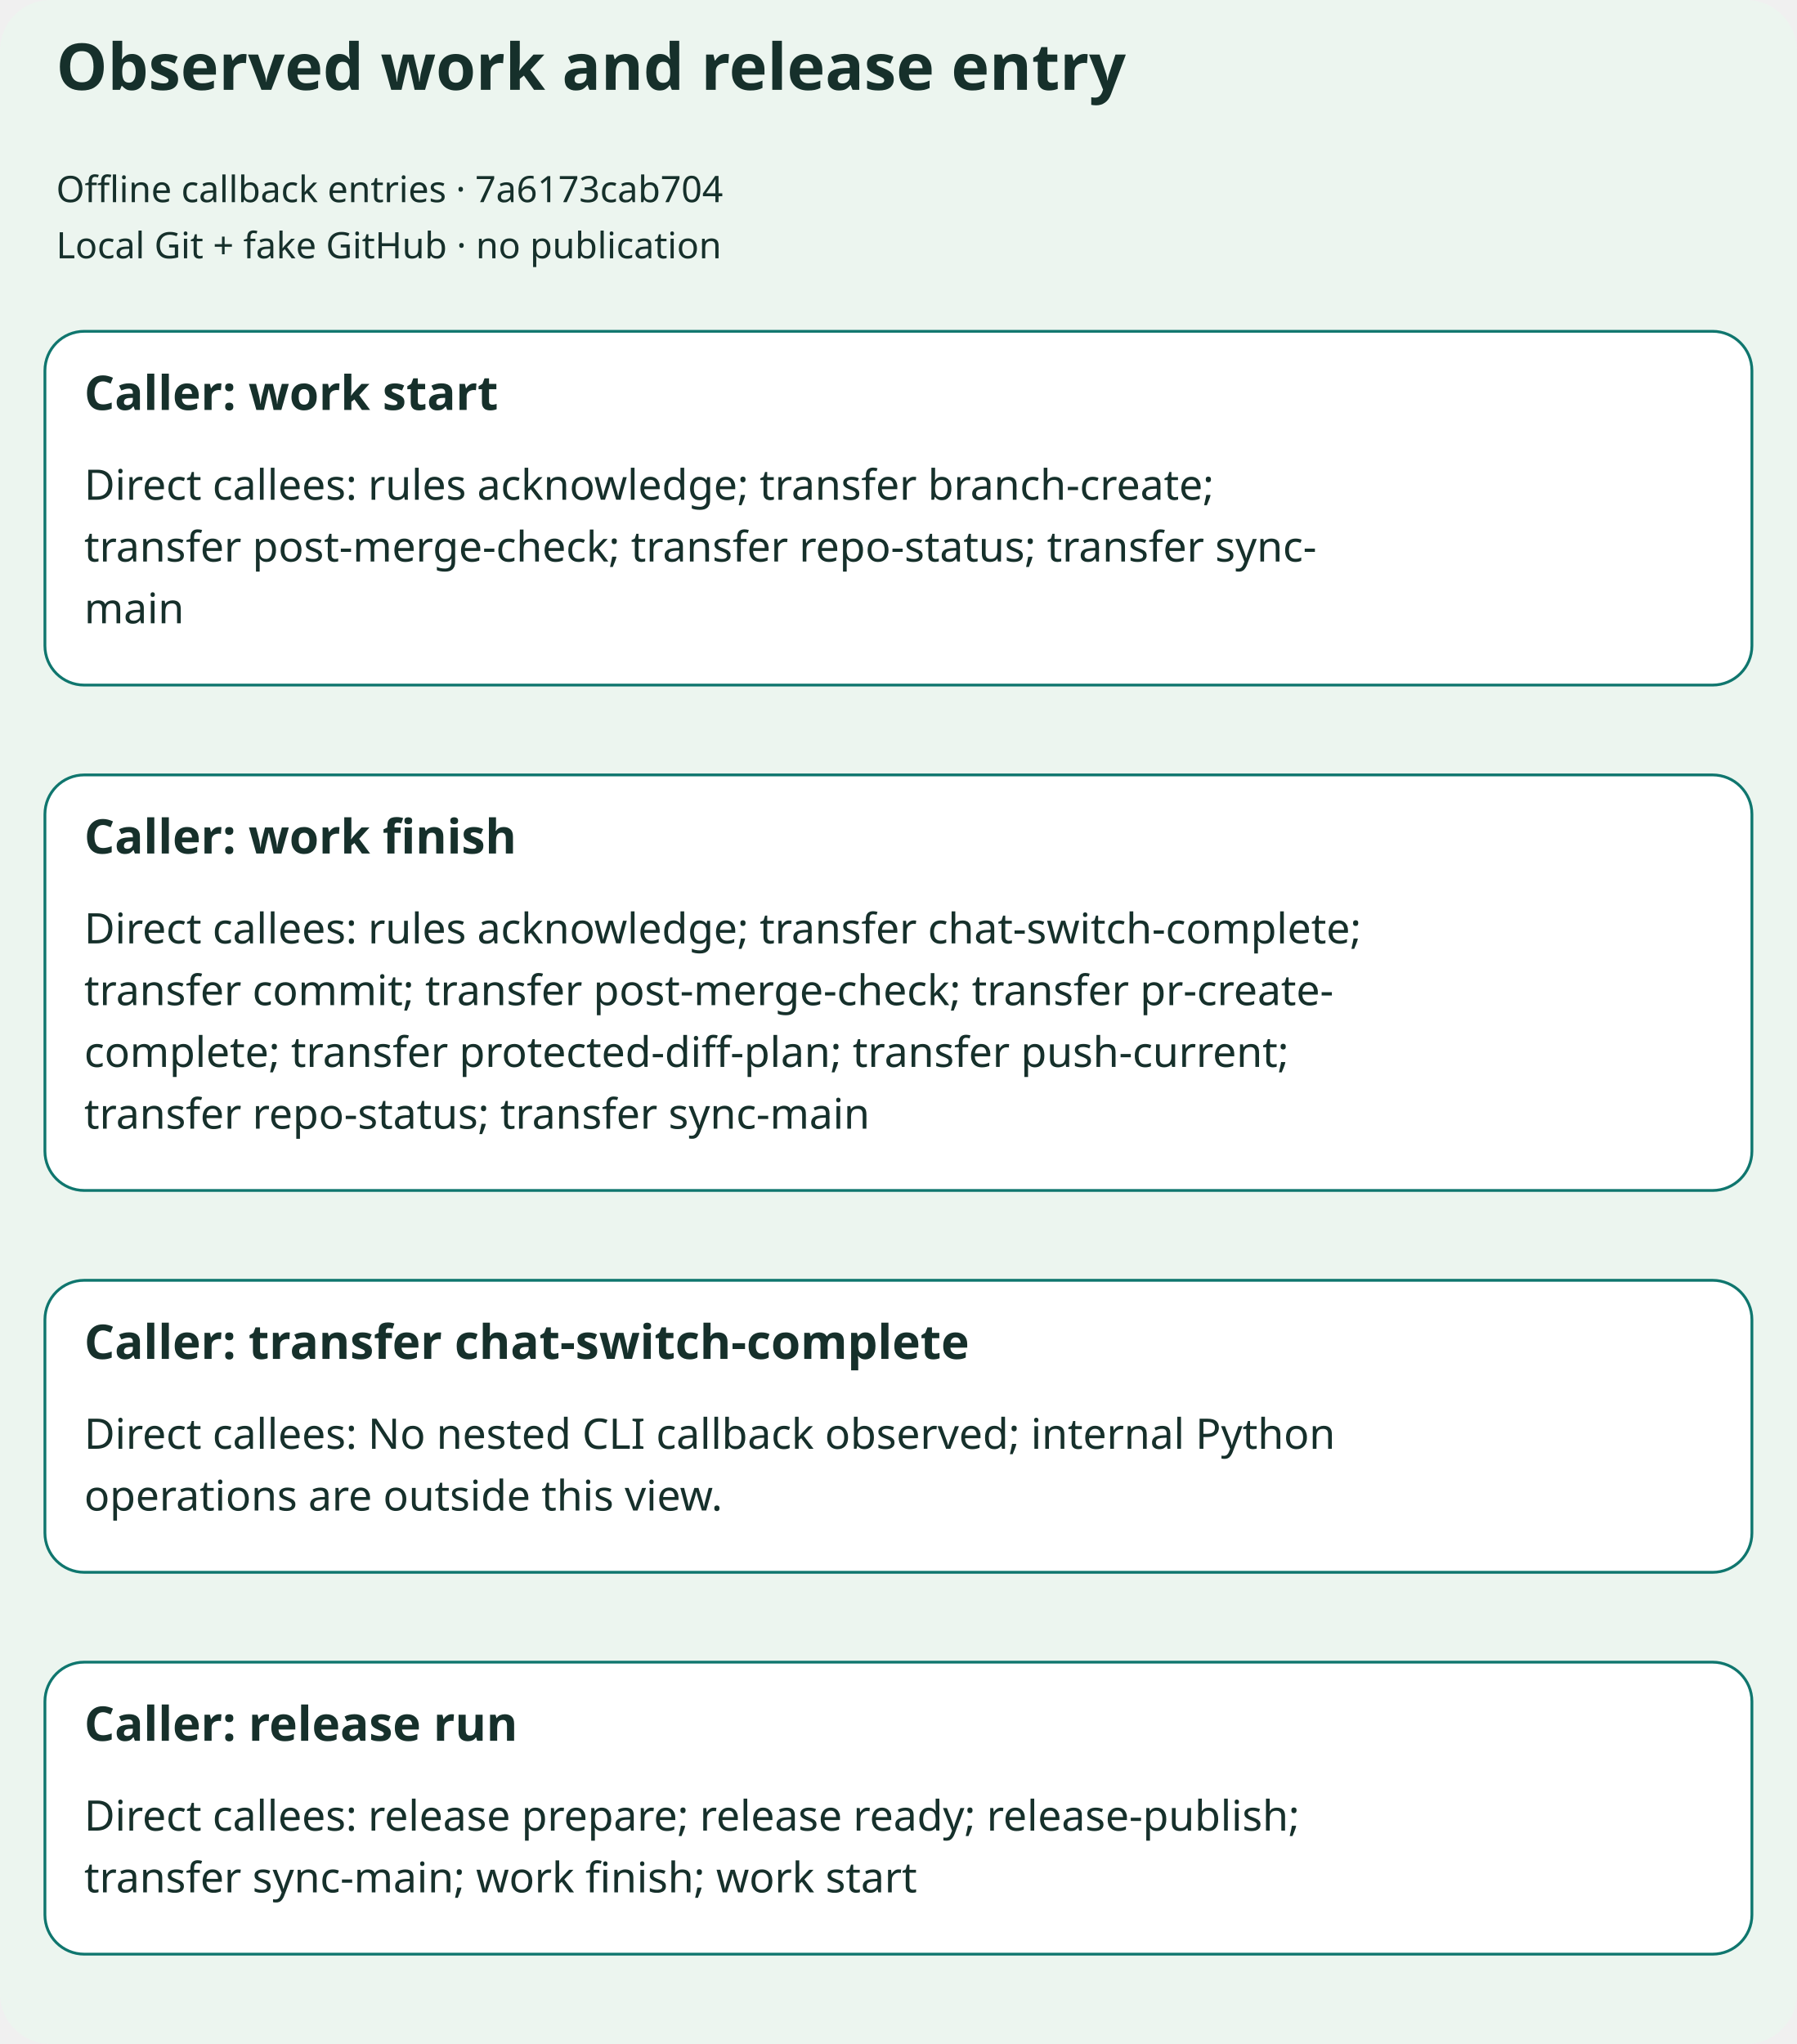
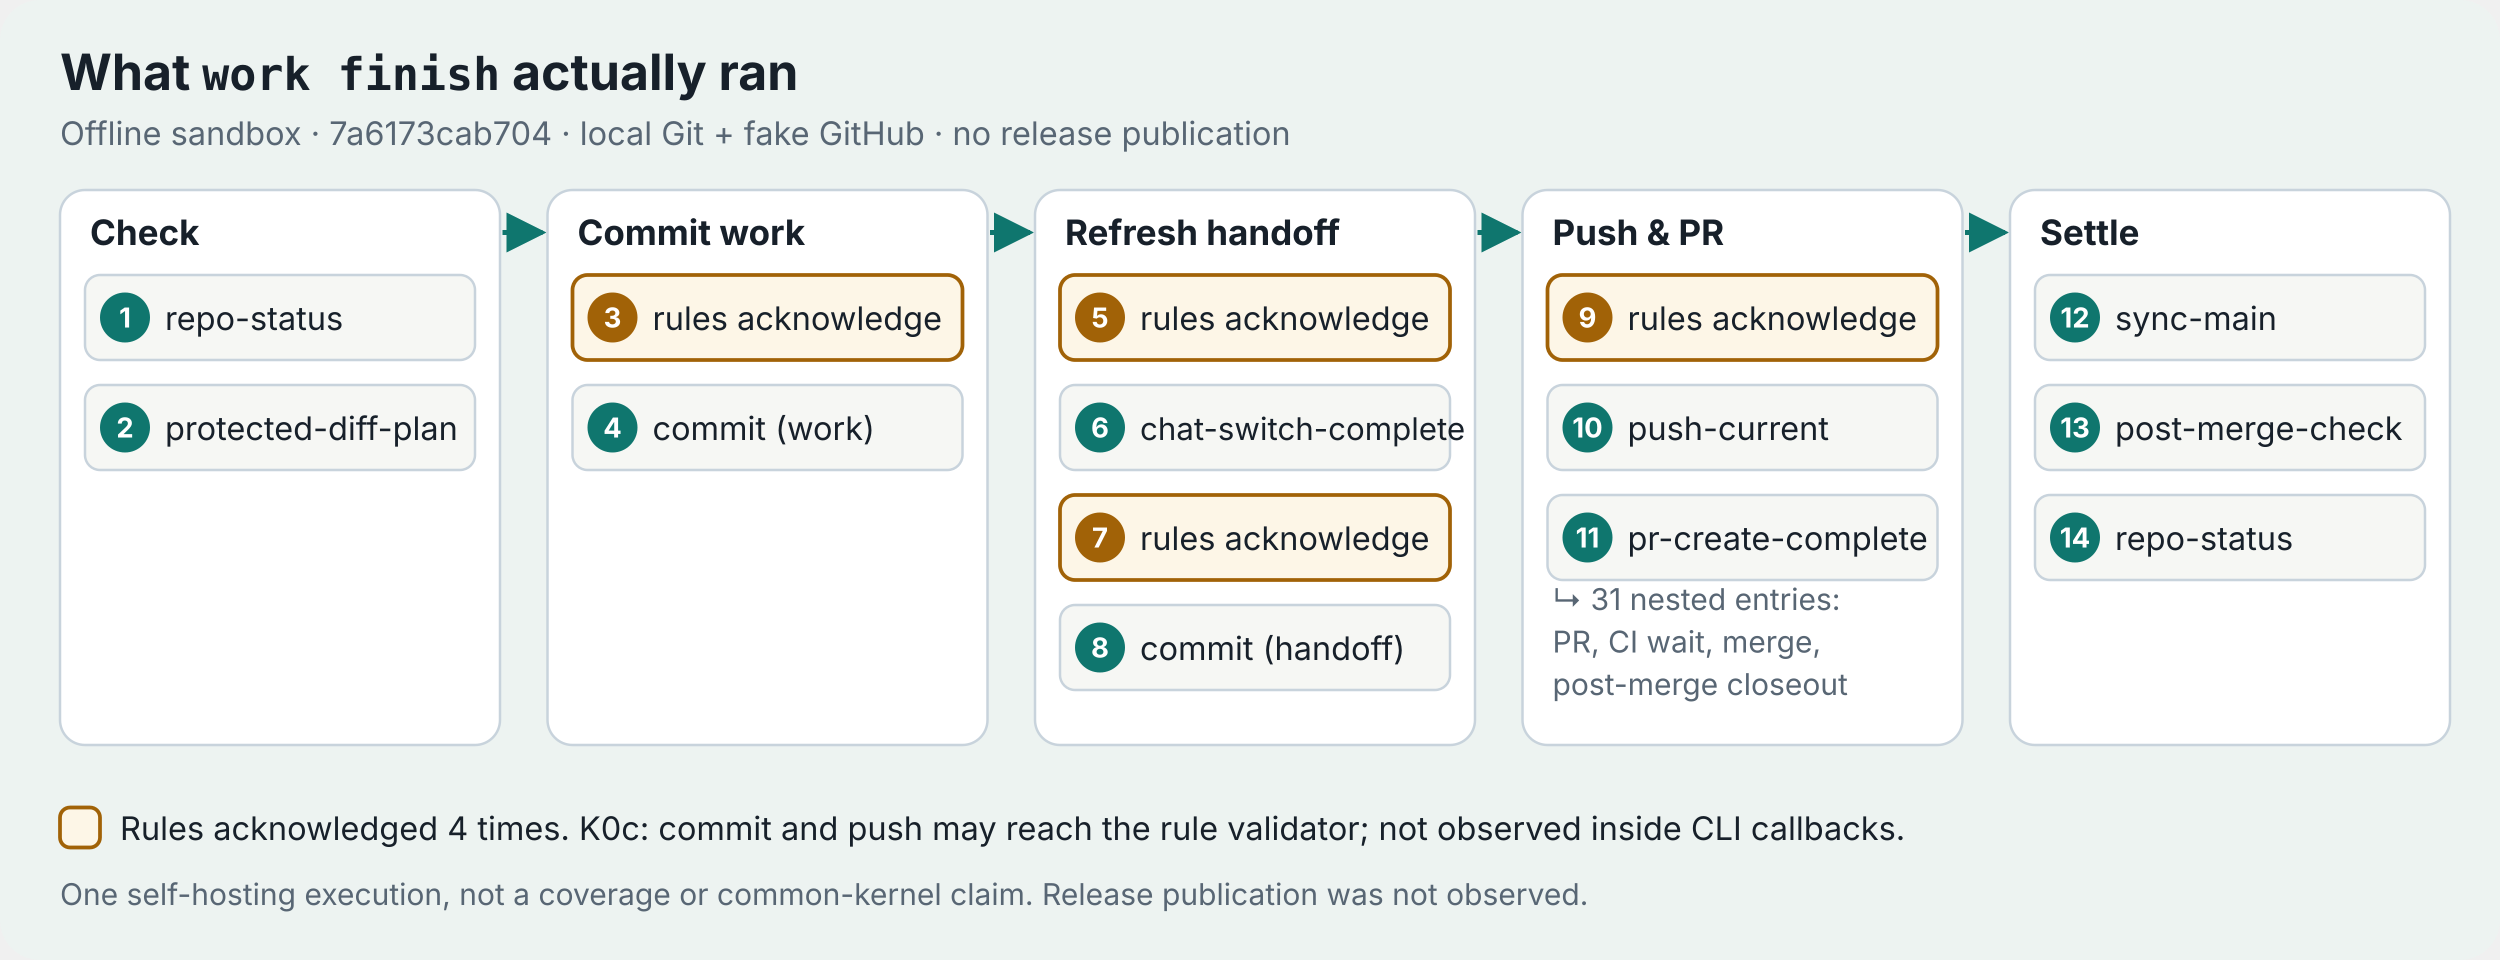
- <svg xmlns="http://www.w3.org/2000/svg" width="640" height="728" viewBox="0 0 640 728" role="img" aria-labelledby="title desc">
-   <rect width="640" height="728" fill="#ecf5ef" rx="18" />
-   <g font-family="system-ui,sans-serif" font-size="18" fill="#16302b">
-     <text x="20" y="32" font-size="23" font-weight="700">Observed work and release entry</text>
-     <text x="20" y="72" font-size="13">Offline callback entries · 7a6173cab704</text>
-     <text x="20" y="92" font-size="13">Local Git + fake GitHub · no publication</text>
-     <rect x="16" y="118" width="608" height="126" rx="14" fill="white" stroke="#0f766e" />
-     <text x="30" y="146" font-size="17" font-weight="700">Caller: work start</text>
-     <text x="30" y="178" font-size="15">Direct callees: rules acknowledge; transfer branch-create;</text>
-     <text x="30" y="200" font-size="15">transfer post-merge-check; transfer repo-status; transfer sync-</text>
-     <text x="30" y="222" font-size="15">main</text>
-     <rect x="16" y="276" width="608" height="148" rx="14" fill="white" stroke="#0f766e" />
-     <text x="30" y="304" font-size="17" font-weight="700">Caller: work finish</text>
-     <text x="30" y="336" font-size="15">Direct callees: rules acknowledge; transfer chat-switch-complete;</text>
-     <text x="30" y="358" font-size="15">transfer commit; transfer post-merge-check; transfer pr-create-</text>
-     <text x="30" y="380" font-size="15">complete; transfer protected-diff-plan; transfer push-current;</text>
-     <text x="30" y="402" font-size="15">transfer repo-status; transfer sync-main</text>
-     <rect x="16" y="456" width="608" height="104" rx="14" fill="white" stroke="#0f766e" />
-     <text x="30" y="484" font-size="17" font-weight="700">Caller: transfer chat-switch-complete</text>
-     <text x="30" y="516" font-size="15">Direct callees: No nested CLI callback observed; internal Python</text>
-     <text x="30" y="538" font-size="15">operations are outside this view.</text>
-     <rect x="16" y="592" width="608" height="104" rx="14" fill="white" stroke="#0f766e" />
-     <text x="30" y="620" font-size="17" font-weight="700">Caller: release run</text>
-     <text x="30" y="652" font-size="15">Direct callees: release prepare; release ready; release-publish;</text>
-     <text x="30" y="674" font-size="15">transfer sync-main; work finish; work start</text>
-   </g>
+ <svg xmlns="http://www.w3.org/2000/svg" viewBox="0 0 1000 384" role="img" aria-labelledby="g0t g0d" font-family="Inter, 'Segoe UI', system-ui, -apple-system, sans-serif" width="1000" height="384">
+   <defs>
+     <marker id="g0a" viewBox="0 0 10 10" refX="9" refY="5" markerWidth="8" markerHeight="8" orient="auto">
+       <path d="M0 0L10 5L0 10z" fill="#0f766e" />
+     </marker>
+   </defs>
+   <rect width="1000" height="384" rx="16" fill="#edf3f1" />
+   <text x="24" y="36" font-size="20" font-weight="700" fill="#17202a">What <tspan font-family="ui-monospace, Menlo, monospace" font-size="18">work finish</tspan> actually ran</text>
+   <text x="24" y="58" font-size="13" fill="#586674">Offline sandbox · 7a6173cab704 · local Git + fake GitHub · no release publication</text>
+   <rect x="24" y="76" width="176" height="222" rx="10" fill="#fff" stroke="#c8d3dc" />
+   <text x="36" y="98" font-size="14" font-weight="700" fill="#17202a">Check</text>
+   <rect x="34" y="110" width="156" height="34" rx="6" fill="#f6f7f4" stroke="#c8d3dc" stroke-width="1" />
+   <circle cx="50" cy="127" r="10" fill="#0f766e" />
+   <text x="50" y="131" font-size="11" font-weight="700" fill="#fff" text-anchor="middle">1</text>
+   <text x="66" y="132" font-size="13" fill="#17202a">repo-status</text>
+   <rect x="34" y="154" width="156" height="34" rx="6" fill="#f6f7f4" stroke="#c8d3dc" stroke-width="1" />
+   <circle cx="50" cy="171" r="10" fill="#0f766e" />
+   <text x="50" y="175" font-size="11" font-weight="700" fill="#fff" text-anchor="middle">2</text>
+   <text x="66" y="176" font-size="13" fill="#17202a">protected-diff-plan</text>
+   <line x1="201" y1="93" x2="217" y2="93" stroke="#0f766e" stroke-width="2" marker-end="url(#g0a)" />
+   <rect x="219" y="76" width="176" height="222" rx="10" fill="#fff" stroke="#c8d3dc" />
+   <text x="231" y="98" font-size="14" font-weight="700" fill="#17202a">Commit work</text>
+   <rect x="229" y="110" width="156" height="34" rx="6" fill="#fdf6e7" stroke="#a16207" stroke-width="1.5" />
+   <circle cx="245" cy="127" r="10" fill="#a16207" />
+   <text x="245" y="131" font-size="11" font-weight="700" fill="#fff" text-anchor="middle">3</text>
+   <text x="261" y="132" font-size="13" fill="#17202a">rules acknowledge</text>
+   <rect x="229" y="154" width="156" height="34" rx="6" fill="#f6f7f4" stroke="#c8d3dc" stroke-width="1" />
+   <circle cx="245" cy="171" r="10" fill="#0f766e" />
+   <text x="245" y="175" font-size="11" font-weight="700" fill="#fff" text-anchor="middle">4</text>
+   <text x="261" y="176" font-size="13" fill="#17202a">commit (work)</text>
+   <line x1="396" y1="93" x2="412" y2="93" stroke="#0f766e" stroke-width="2" marker-end="url(#g0a)" />
+   <rect x="414" y="76" width="176" height="222" rx="10" fill="#fff" stroke="#c8d3dc" />
+   <text x="426" y="98" font-size="14" font-weight="700" fill="#17202a">Refresh handoff</text>
+   <rect x="424" y="110" width="156" height="34" rx="6" fill="#fdf6e7" stroke="#a16207" stroke-width="1.5" />
+   <circle cx="440" cy="127" r="10" fill="#a16207" />
+   <text x="440" y="131" font-size="11" font-weight="700" fill="#fff" text-anchor="middle">5</text>
+   <text x="456" y="132" font-size="13" fill="#17202a">rules acknowledge</text>
+   <rect x="424" y="154" width="156" height="34" rx="6" fill="#f6f7f4" stroke="#c8d3dc" stroke-width="1" />
+   <circle cx="440" cy="171" r="10" fill="#0f766e" />
+   <text x="440" y="175" font-size="11" font-weight="700" fill="#fff" text-anchor="middle">6</text>
+   <text x="456" y="176" font-size="12.5" fill="#17202a">chat-switch-complete</text>
+   <rect x="424" y="198" width="156" height="34" rx="6" fill="#fdf6e7" stroke="#a16207" stroke-width="1.5" />
+   <circle cx="440" cy="215" r="10" fill="#a16207" />
+   <text x="440" y="219" font-size="11" font-weight="700" fill="#fff" text-anchor="middle">7</text>
+   <text x="456" y="220" font-size="13" fill="#17202a">rules acknowledge</text>
+   <rect x="424" y="242" width="156" height="34" rx="6" fill="#f6f7f4" stroke="#c8d3dc" stroke-width="1" />
+   <circle cx="440" cy="259" r="10" fill="#0f766e" />
+   <text x="440" y="263" font-size="11" font-weight="700" fill="#fff" text-anchor="middle">8</text>
+   <text x="456" y="264" font-size="13" fill="#17202a">commit (handoff)</text>
+   <line x1="591" y1="93" x2="607" y2="93" stroke="#0f766e" stroke-width="2" marker-end="url(#g0a)" />
+   <rect x="609" y="76" width="176" height="222" rx="10" fill="#fff" stroke="#c8d3dc" />
+   <text x="621" y="98" font-size="14" font-weight="700" fill="#17202a">Push &amp; PR</text>
+   <rect x="619" y="110" width="156" height="34" rx="6" fill="#fdf6e7" stroke="#a16207" stroke-width="1.5" />
+   <circle cx="635" cy="127" r="10" fill="#a16207" />
+   <text x="635" y="131" font-size="11" font-weight="700" fill="#fff" text-anchor="middle">9</text>
+   <text x="651" y="132" font-size="13" fill="#17202a">rules acknowledge</text>
+   <rect x="619" y="154" width="156" height="34" rx="6" fill="#f6f7f4" stroke="#c8d3dc" stroke-width="1" />
+   <circle cx="635" cy="171" r="10" fill="#0f766e" />
+   <text x="635" y="175" font-size="11" font-weight="700" fill="#fff" text-anchor="middle">10</text>
+   <text x="651" y="176" font-size="13" fill="#17202a">push-current</text>
+   <rect x="619" y="198" width="156" height="34" rx="6" fill="#f6f7f4" stroke="#c8d3dc" stroke-width="1" />
+   <circle cx="635" cy="215" r="10" fill="#0f766e" />
+   <text x="635" y="219" font-size="11" font-weight="700" fill="#fff" text-anchor="middle">11</text>
+   <text x="651" y="220" font-size="13" fill="#17202a">pr-create-complete</text>
+   <text x="621" y="244" font-size="12" fill="#586674">↳ 31 nested entries:</text>
+   <text x="621" y="261" font-size="12" fill="#586674">PR, CI wait, merge,</text>
+   <text x="621" y="278" font-size="12" fill="#586674">post-merge closeout</text>
+   <line x1="786" y1="93" x2="802" y2="93" stroke="#0f766e" stroke-width="2" marker-end="url(#g0a)" />
+   <rect x="804" y="76" width="176" height="222" rx="10" fill="#fff" stroke="#c8d3dc" />
+   <text x="816" y="98" font-size="14" font-weight="700" fill="#17202a">Settle</text>
+   <rect x="814" y="110" width="156" height="34" rx="6" fill="#f6f7f4" stroke="#c8d3dc" stroke-width="1" />
+   <circle cx="830" cy="127" r="10" fill="#0f766e" />
+   <text x="830" y="131" font-size="11" font-weight="700" fill="#fff" text-anchor="middle">12</text>
+   <text x="846" y="132" font-size="13" fill="#17202a">sync-main</text>
+   <rect x="814" y="154" width="156" height="34" rx="6" fill="#f6f7f4" stroke="#c8d3dc" stroke-width="1" />
+   <circle cx="830" cy="171" r="10" fill="#0f766e" />
+   <text x="830" y="175" font-size="11" font-weight="700" fill="#fff" text-anchor="middle">13</text>
+   <text x="846" y="176" font-size="13" fill="#17202a">post-merge-check</text>
+   <rect x="814" y="198" width="156" height="34" rx="6" fill="#f6f7f4" stroke="#c8d3dc" stroke-width="1" />
+   <circle cx="830" cy="215" r="10" fill="#0f766e" />
+   <text x="830" y="219" font-size="11" font-weight="700" fill="#fff" text-anchor="middle">14</text>
+   <text x="846" y="220" font-size="13" fill="#17202a">repo-status</text>
+   <rect x="24" y="323" width="16" height="16" rx="4" fill="#fdf6e7" stroke="#a16207" stroke-width="1.5" />
+   <text x="48" y="336" font-size="13" fill="#17202a">Rules acknowledged 4 times. K0c: commit and push may reach the rule validator; not observed inside CLI callbacks.</text>
+   <text x="24" y="362" font-size="12" fill="#586674">One self-hosting execution, not a coverage or common-kernel claim. Release publication was not observed.</text>
</svg>
